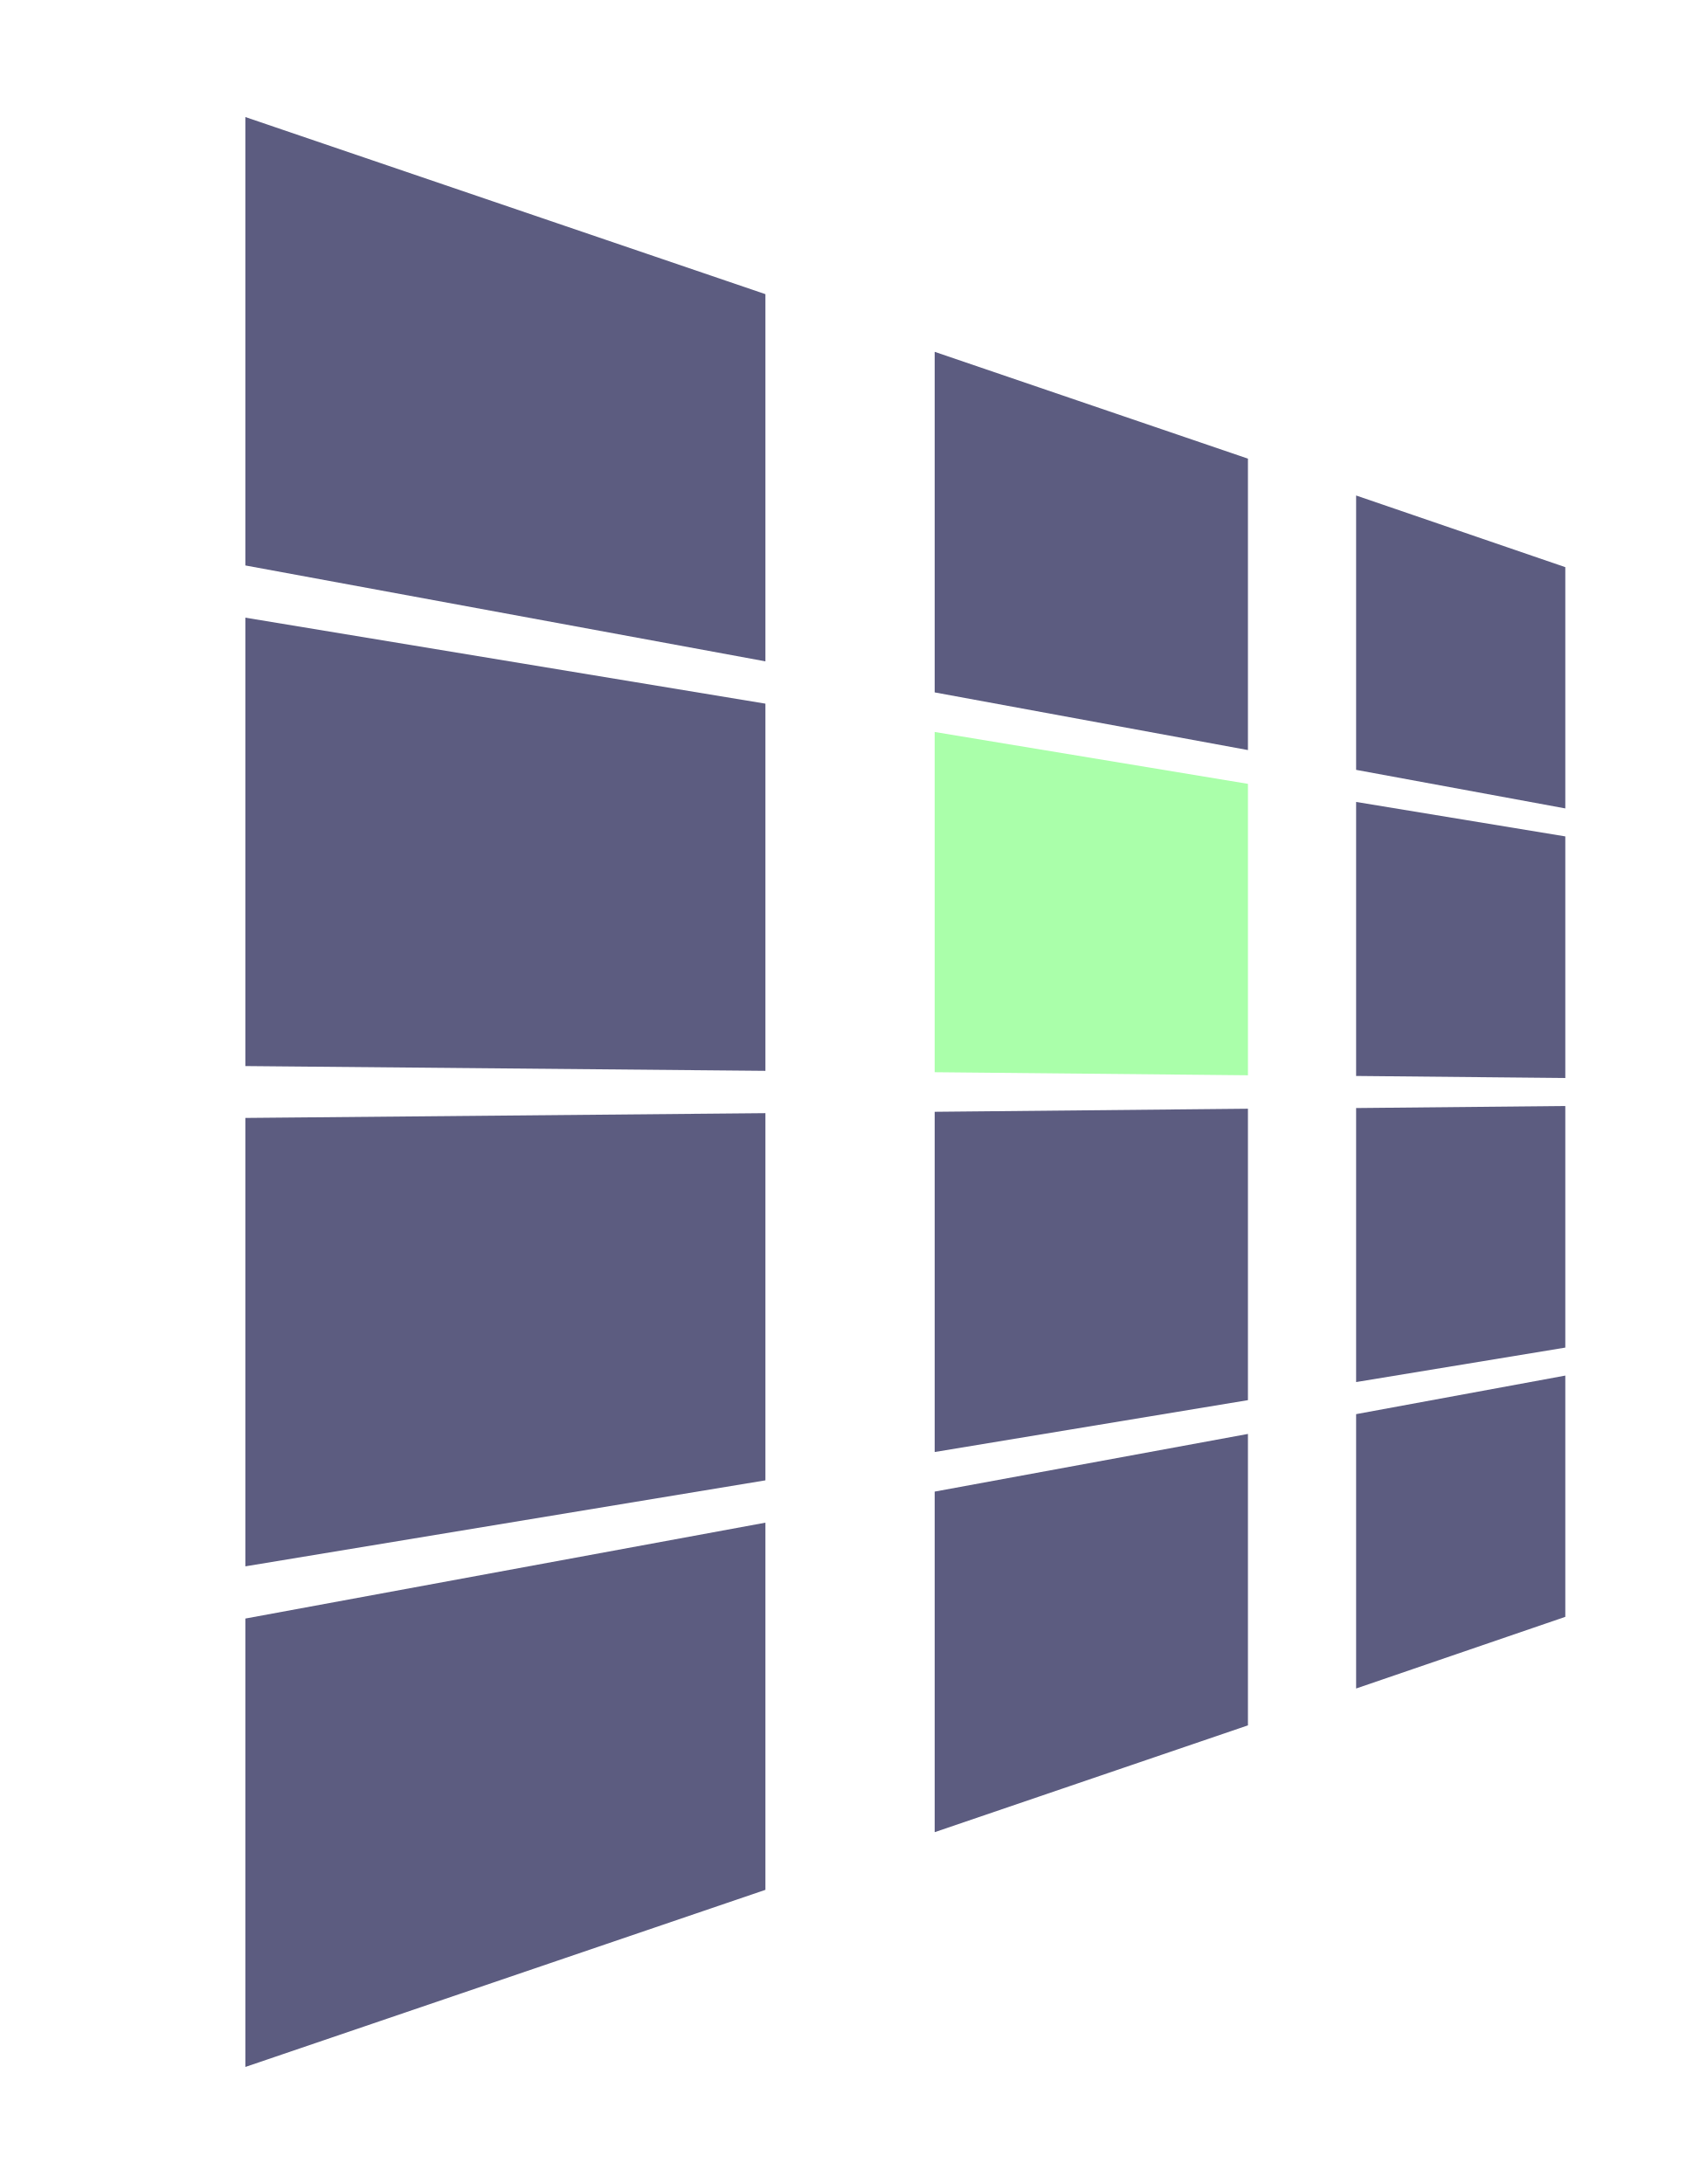
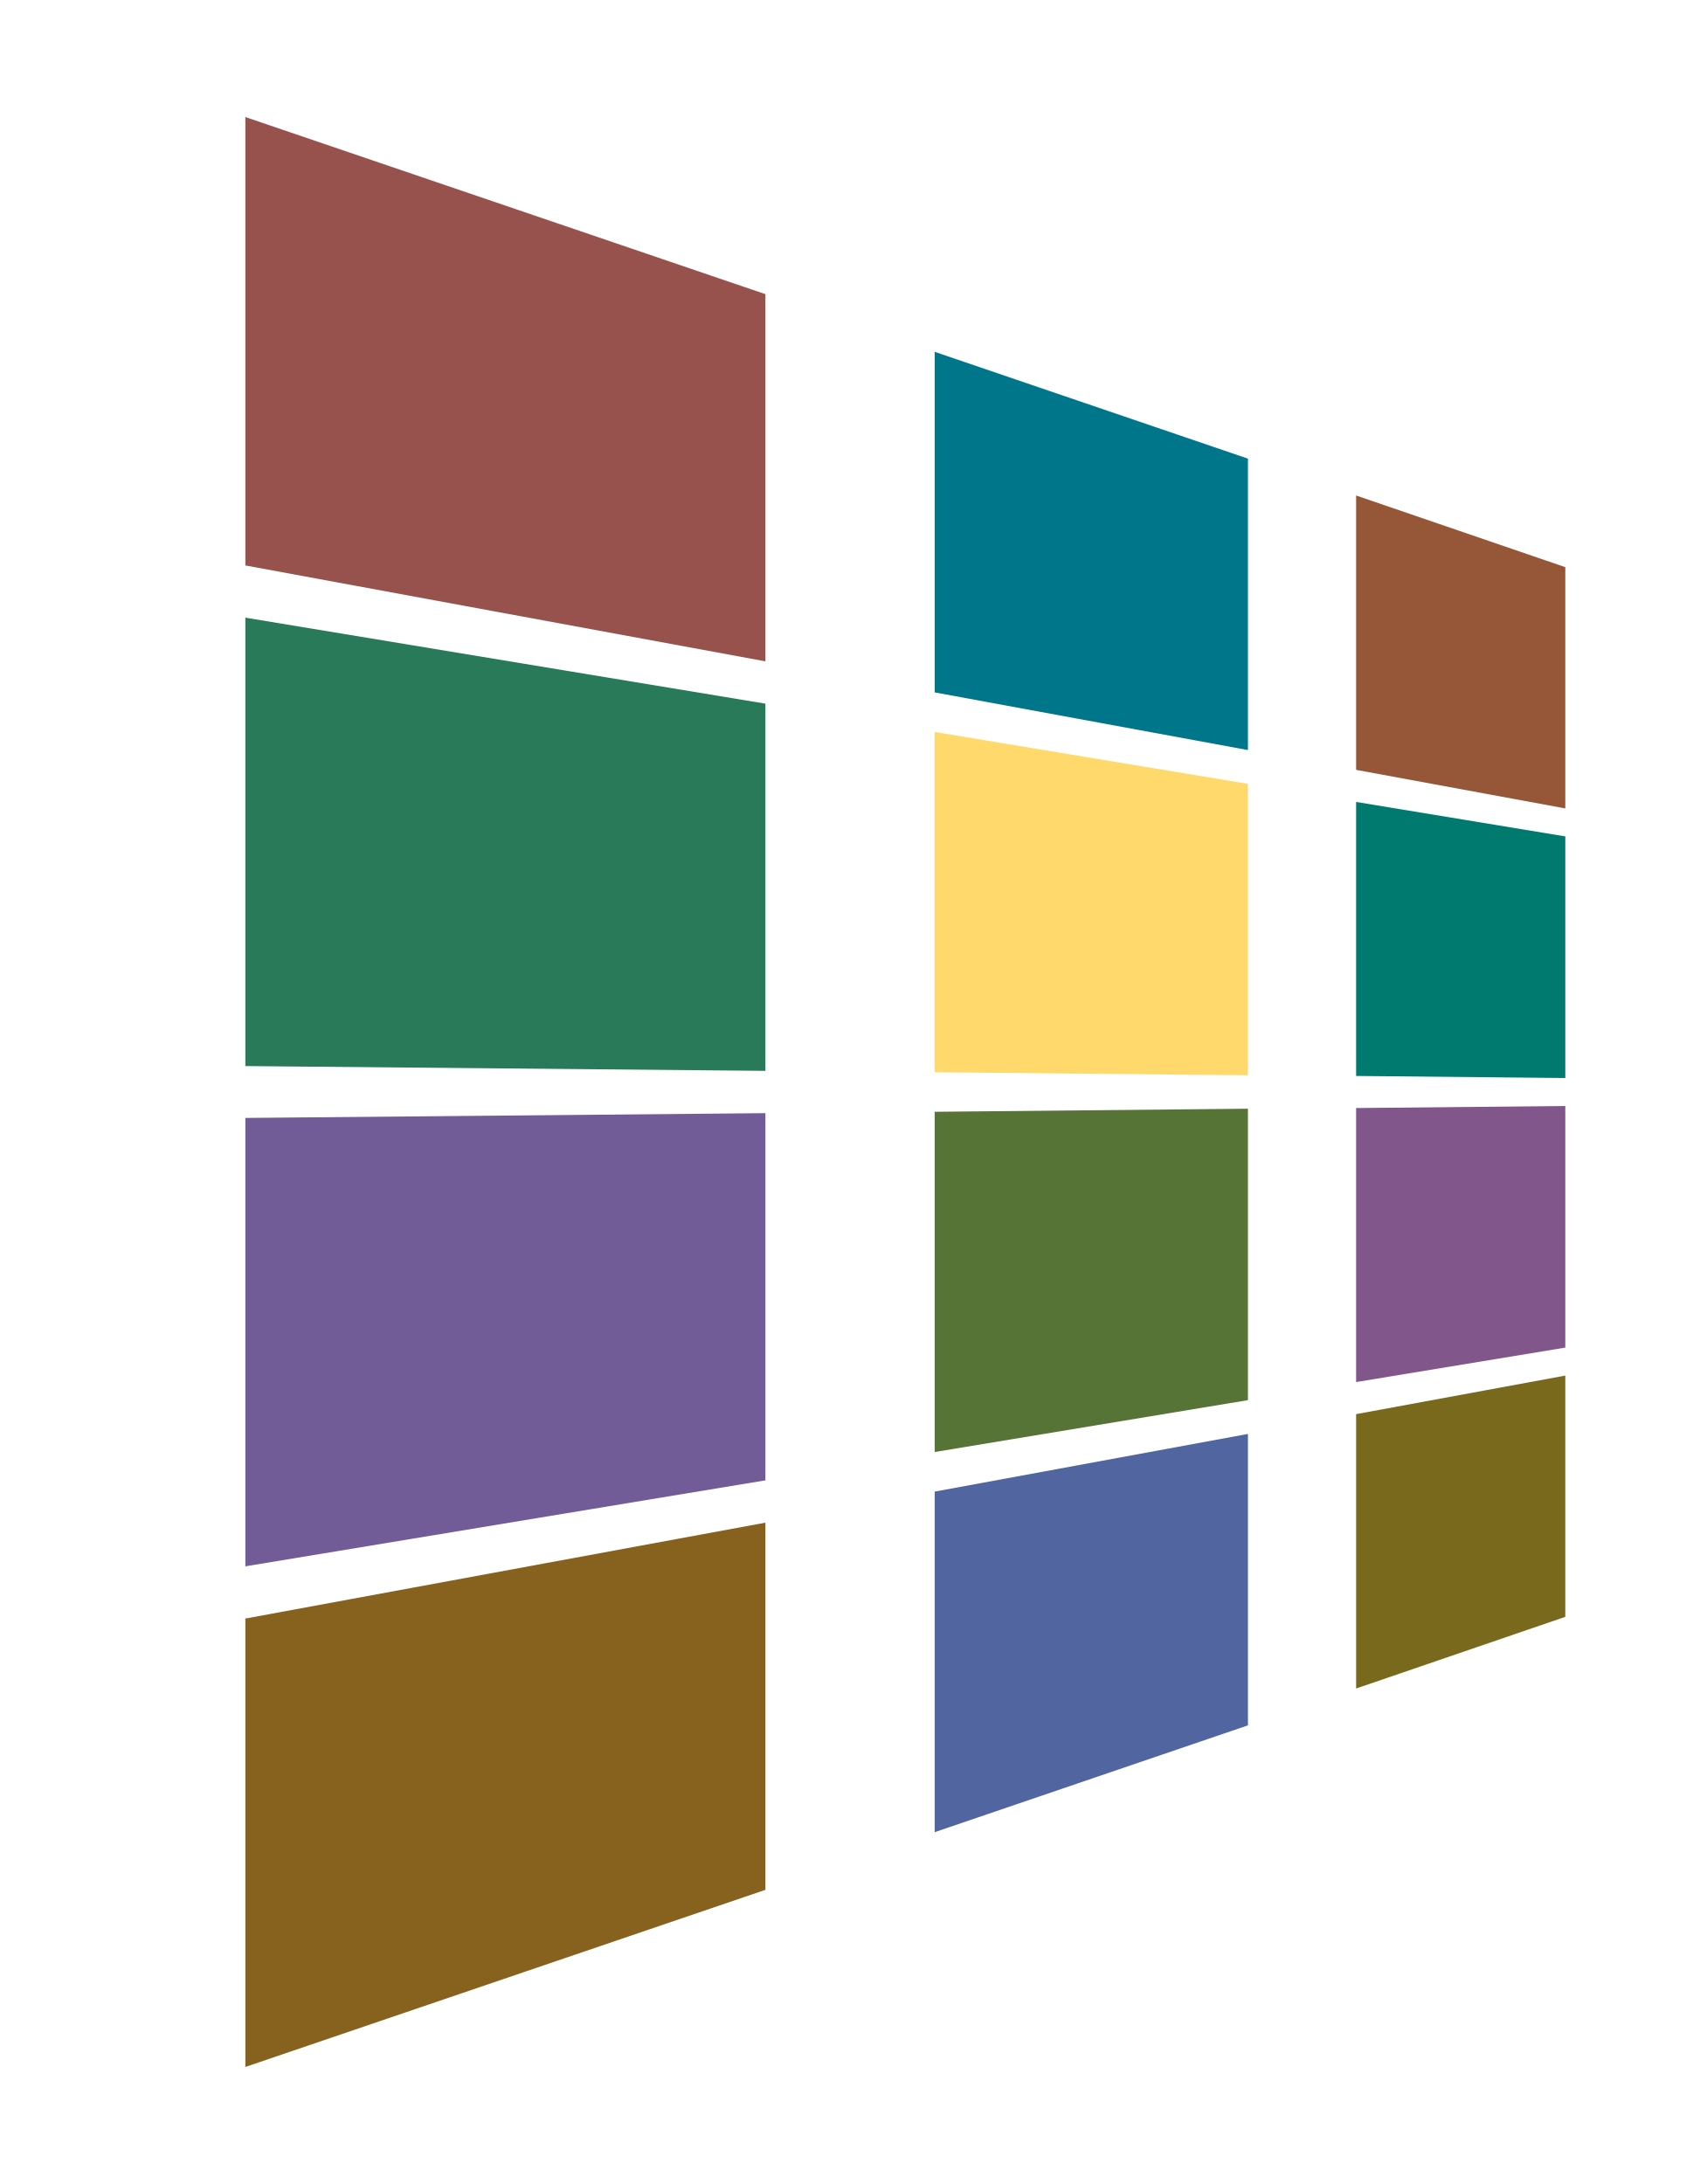
<svg xmlns="http://www.w3.org/2000/svg" viewBox="0 0 50 64" width="50" height="64" role="img" aria-label="wunderkammer">
-   <polygon fill="#5c5c80" points="7.19,3.43 22.43,8.62 22.43,19.38 7.19,16.57" />
-   <polygon fill="#5c5c80" points="7.19,18.1 22.43,20.62 22.43,31.38 7.19,31.24" />
-   <polygon fill="#5c5c80" points="7.19,32.76 22.43,32.62 22.43,43.38 7.19,45.9" />
-   <polygon fill="#5c5c80" points="7.19,47.43 22.43,44.62 22.43,55.38 7.19,60.57" />
-   <polygon fill="#5c5c80" points="27.39,10.31 36.57,13.44 36.57,21.98 27.39,20.29" />
-   <polygon fill="#aaffaa" points="27.39,21.45 36.57,22.97 36.57,31.51 27.39,31.42" />
-   <polygon fill="#5c5c80" points="27.39,32.58 36.57,32.49 36.57,41.03 27.39,42.55" />
-   <polygon fill="#5c5c80" points="27.39,43.71 36.57,42.02 36.57,50.56 27.39,53.69" />
-   <polygon fill="#5c5c80" points="39.74,14.52 45.87,16.62 45.87,23.69 39.74,22.56" />
-   <polygon fill="#5c5c80" points="39.74,23.5 45.87,24.51 45.87,31.59 39.74,31.53" />
-   <polygon fill="#5c5c80" points="39.74,32.47 45.87,32.41 45.87,39.49 39.74,40.5" />
-   <polygon fill="#5c5c80" points="39.74,41.44 45.87,40.31 45.87,47.38 39.74,49.48" />
+   <polygon fill="#98524d" points="7.19,3.43 22.43,8.62 22.43,19.38 7.19,16.57" />
+   <polygon fill="#287a58" points="7.19,18.1 22.43,20.62 22.43,31.38 7.19,31.24" />
+   <polygon fill="#715c97" points="7.19,32.76 22.43,32.62 22.43,43.38 7.19,45.9" />
+   <polygon fill="#87611e" points="7.19,47.43 22.43,44.62 22.43,55.38 7.19,60.57" />
+   <polygon fill="#00768b" points="27.39,10.31 36.57,13.44 36.57,21.98 27.39,20.29" />
+   <polygon class="lit" fill="#ffd96c" points="27.39,21.45 36.57,22.97 36.57,31.51 27.39,31.42" />
+   <polygon fill="#567436" points="27.39,32.58 36.57,32.49 36.57,41.03 27.39,42.55" />
+   <polygon fill="#5166a0" points="27.39,43.71 36.57,42.02 36.57,50.56 27.39,53.69" />
+   <polygon fill="#965638" points="39.74,14.52 45.87,16.62 45.87,23.69 39.74,22.56" />
+   <polygon fill="#007a6e" points="39.74,23.5 45.87,24.51 45.87,31.59 39.74,31.53" />
+   <polygon fill="#81568b" points="39.74,32.47 45.87,32.41 45.87,39.49 39.74,40.5" />
+   <polygon fill="#78691d" points="39.74,41.44 45.87,40.31 45.87,47.38 39.74,49.48" />
</svg>
